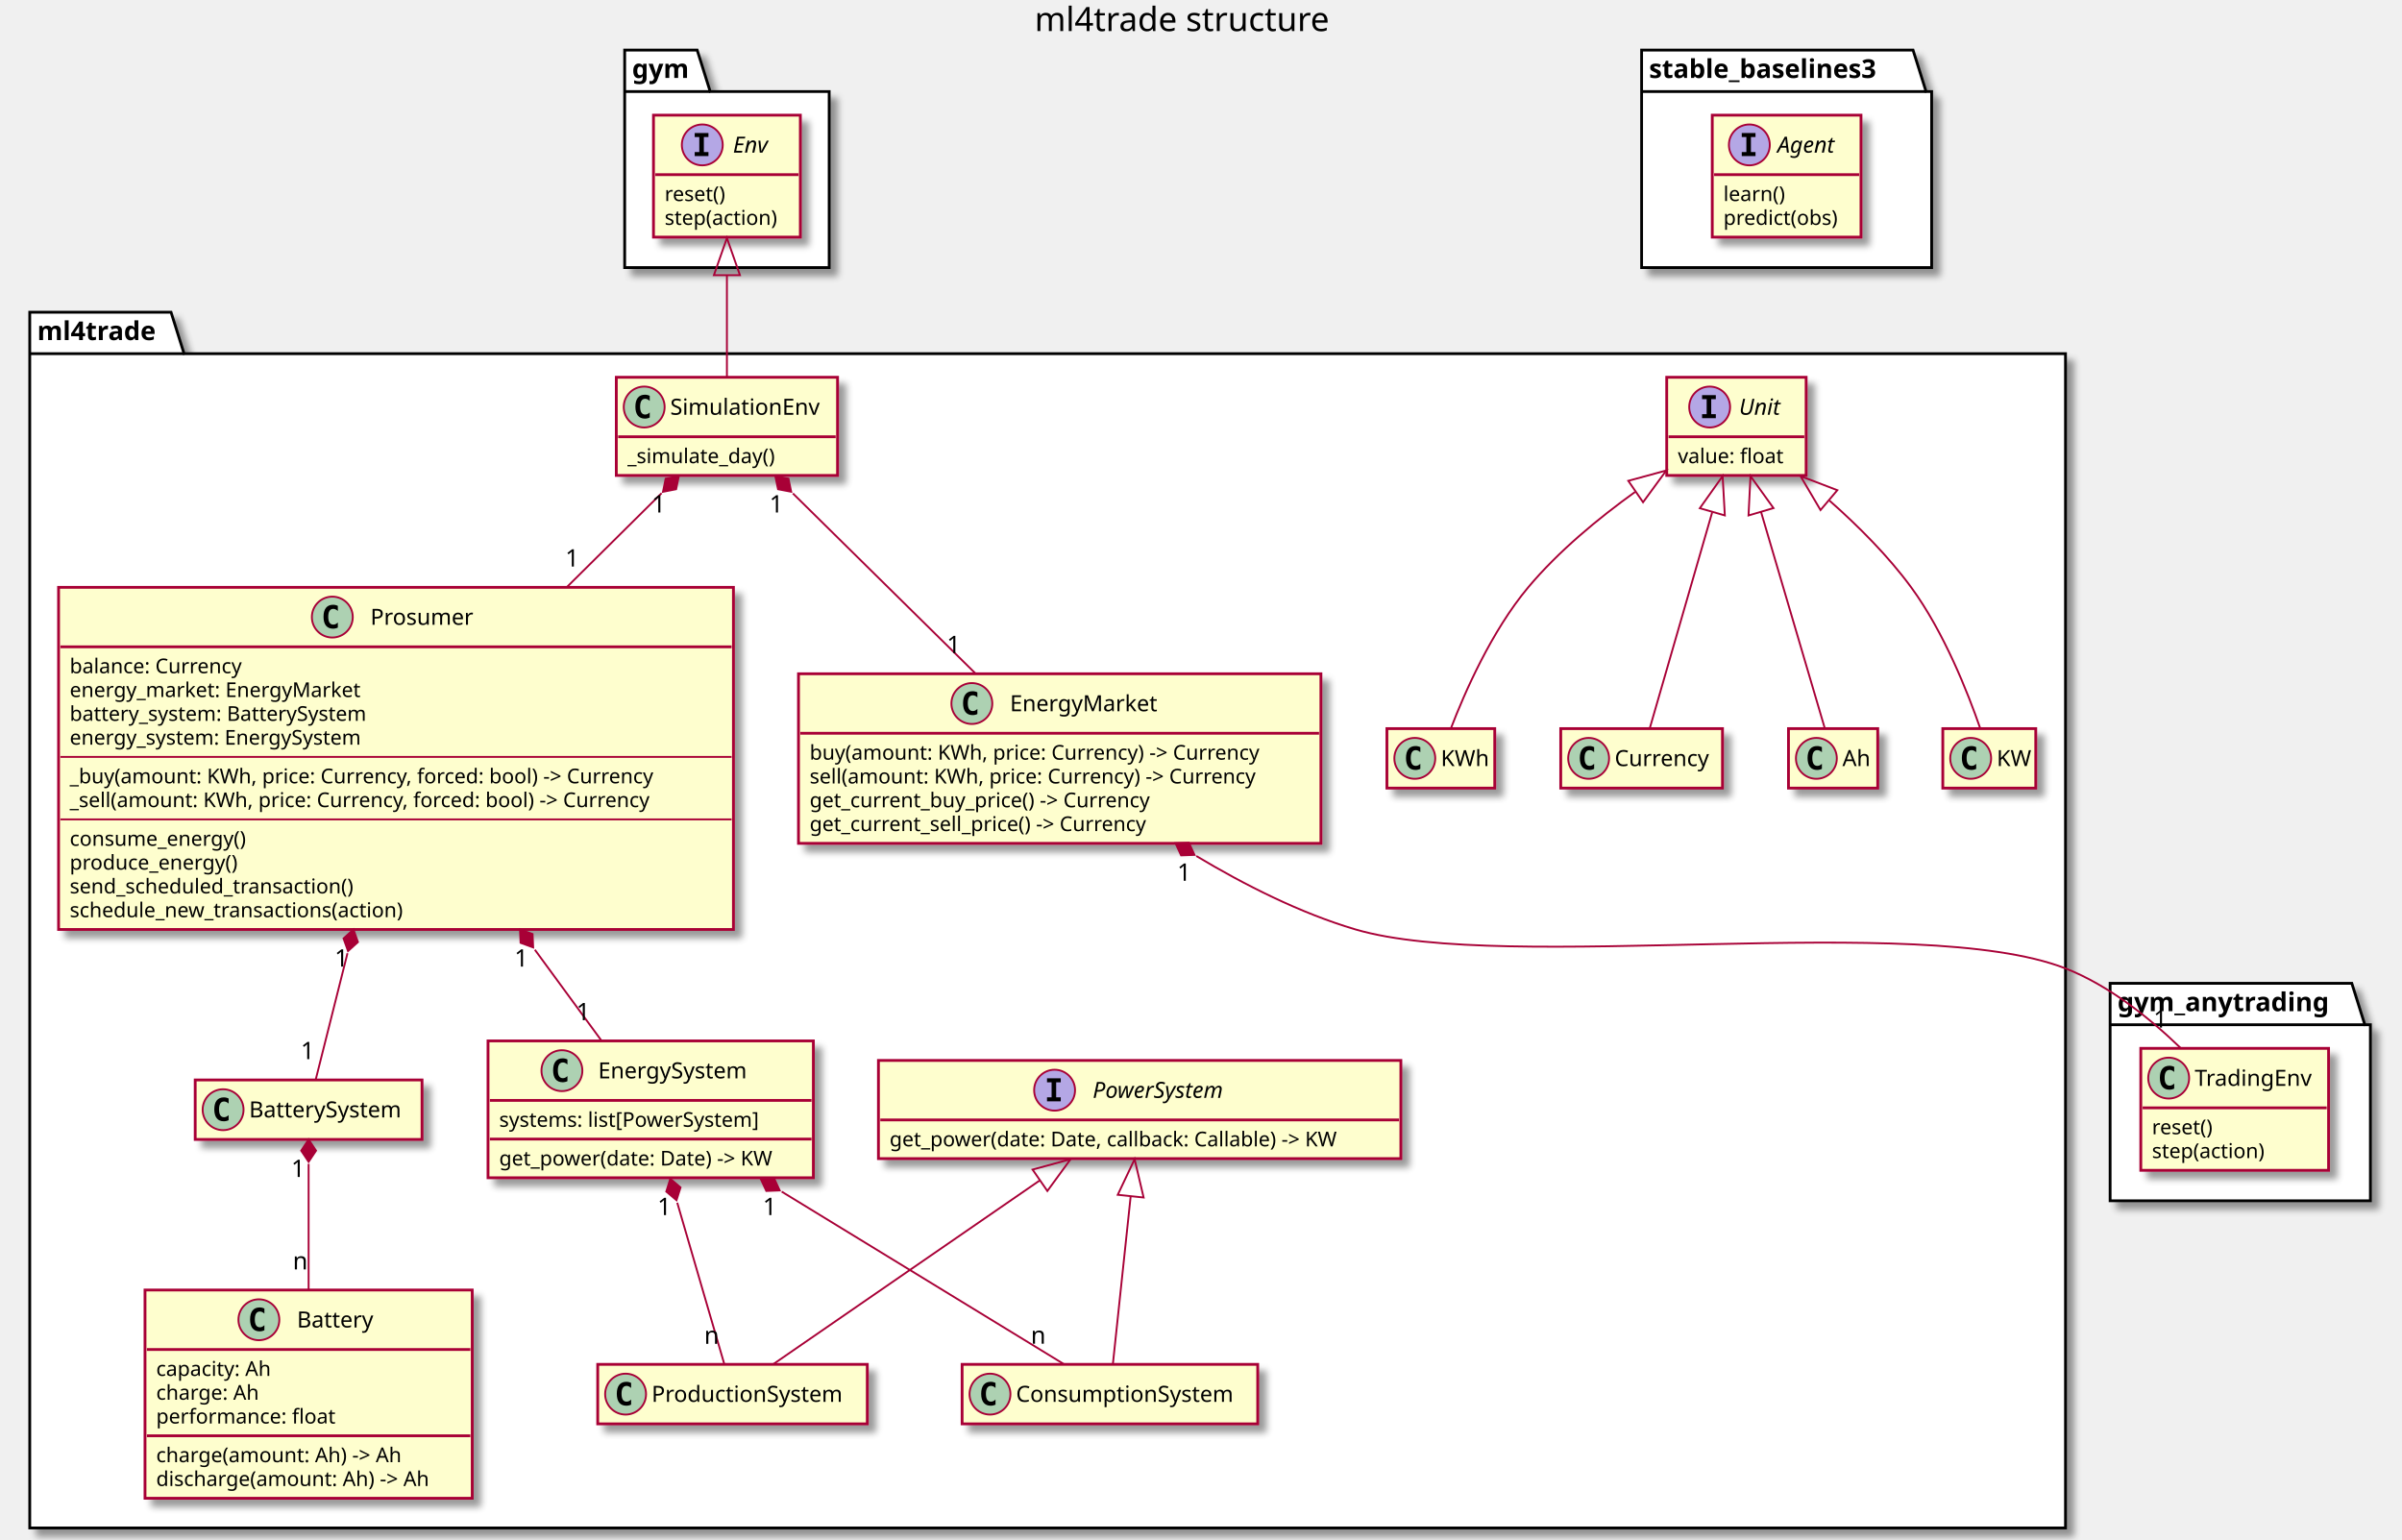
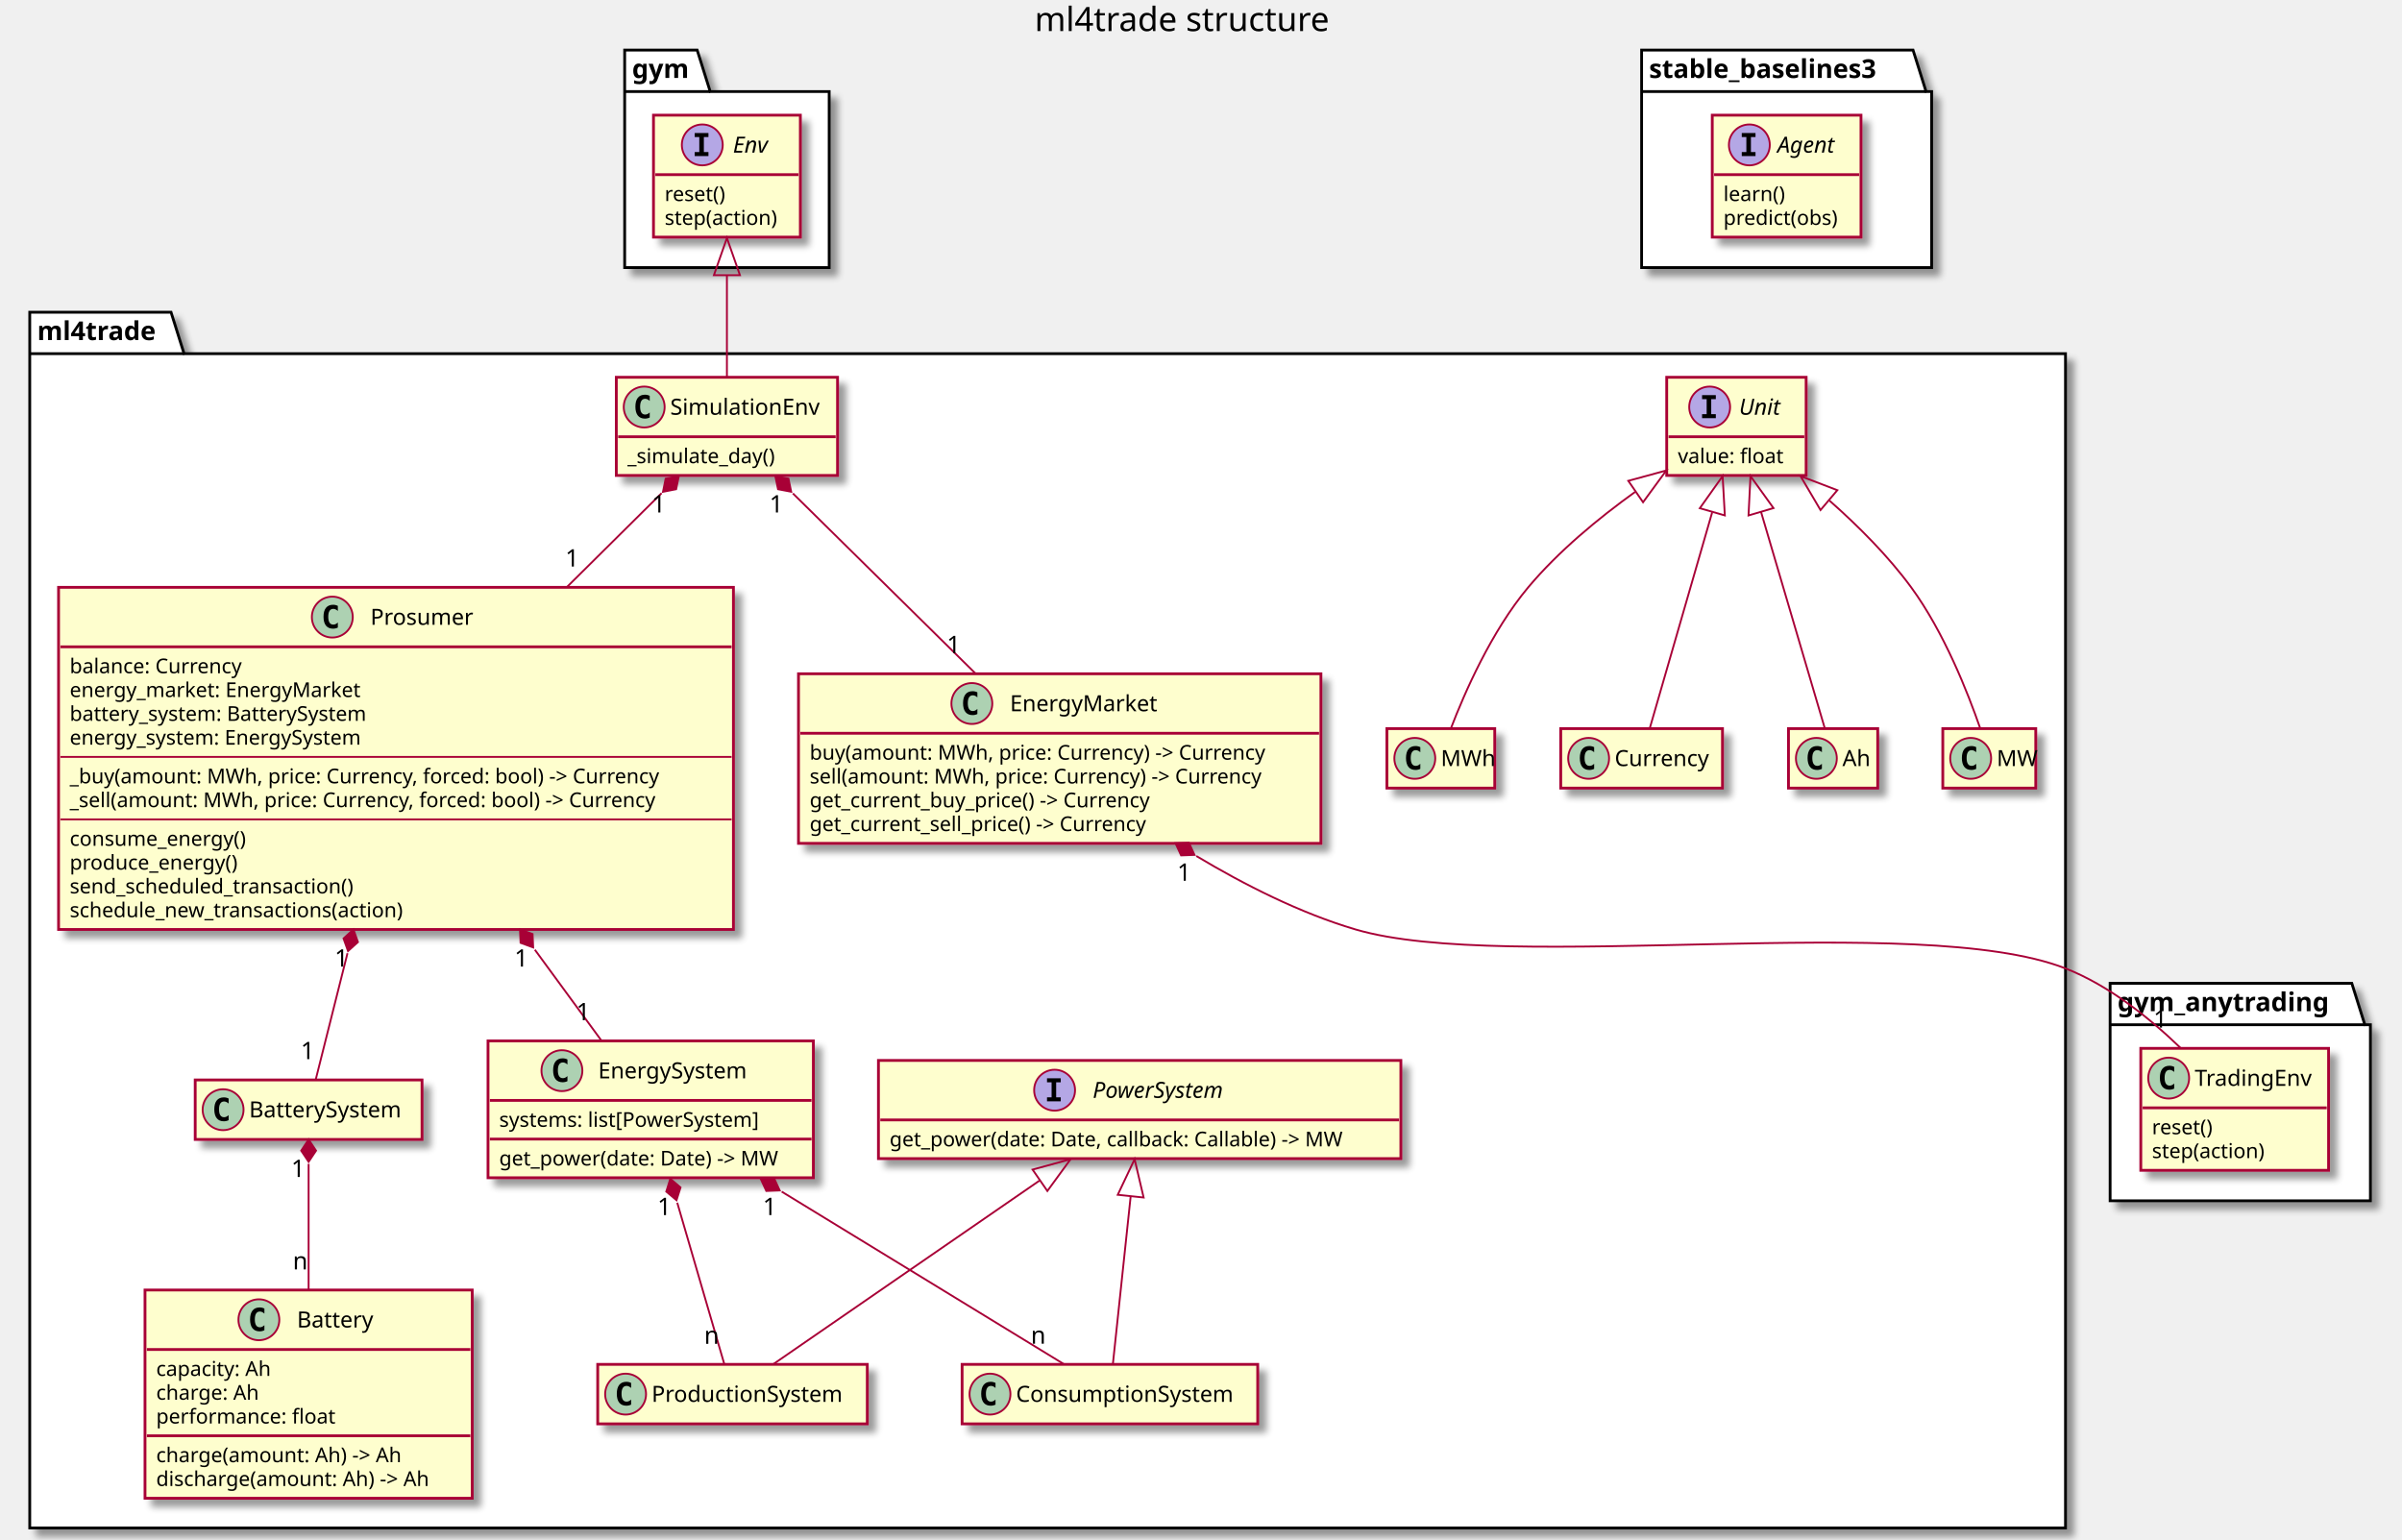
<svg xmlns="http://www.w3.org/2000/svg" contentScriptType="application/ecmascript" contentStyleType="text/css" height="828px" preserveAspectRatio="none" style="width:1292px;height:828px;background:#FFFFFF;" version="1.1" viewBox="0 0 1292 828" width="1292px" zoomAndPan="magnify">
  <defs>
    <filter height="300%" id="fj3mq4oeoqgo6" width="300%" x="-1" y="-1">
      <feGaussianBlur result="blurOut" stdDeviation="2.0" />
      <feColorMatrix in="blurOut" result="blurOut2" type="matrix" values="0 0 0 0 0 0 0 0 0 0 0 0 0 0 0 0 0 0 .4 0" />
      <feOffset dx="4.0" dy="4.0" in="blurOut2" result="blurOut3" />
      <feBlend in="SourceGraphic" in2="blurOut3" mode="normal" />
    </filter>
  </defs>
  <g>
    <text fill="#000000" font-family="sans-serif" font-size="18" lengthAdjust="spacing" textLength="166" x="556.5" y="16.708">ml4trade structure</text>
    <polygon fill="#FFFFFF" filter="url(#fj3mq4oeoqgo6)" points="336,26.953,375,26.953,382,49.25,446,49.25,446,143.953,336,143.953,336,26.953" style="stroke:#000000;stroke-width:1.5;" />
    <line style="stroke:#000000;stroke-width:1.5;" x1="336" x2="382" y1="49.25" y2="49.25" />
    <text fill="#000000" font-family="sans-serif" font-size="14" font-weight="bold" lengthAdjust="spacing" textLength="33" x="340" y="41.948">gym</text>
    <polygon fill="#FFFFFF" filter="url(#fj3mq4oeoqgo6)" points="1135,528.953,1265,528.953,1272,551.25,1275,551.25,1275,645.953,1135,645.953,1135,528.953" style="stroke:#000000;stroke-width:1.5;" />
    <line style="stroke:#000000;stroke-width:1.5;" x1="1135" x2="1272" y1="551.25" y2="551.25" />
    <text fill="#000000" font-family="sans-serif" font-size="14" font-weight="bold" lengthAdjust="spacing" textLength="124" x="1139" y="543.948">gym_anytrading</text>
    <polygon fill="#FFFFFF" filter="url(#fj3mq4oeoqgo6)" points="16,167.953,92,167.953,99,190.25,1111,190.25,1111,821.953,16,821.953,16,167.953" style="stroke:#000000;stroke-width:1.5;" />
    <line style="stroke:#000000;stroke-width:1.5;" x1="16" x2="99" y1="190.25" y2="190.25" />
    <text fill="#000000" font-family="sans-serif" font-size="14" font-weight="bold" lengthAdjust="spacing" textLength="70" x="20" y="182.948">ml4trade</text>
    <polygon fill="#FFFFFF" filter="url(#fj3mq4oeoqgo6)" points="883,26.953,1029,26.953,1036,49.25,1039,49.25,1039,143.953,883,143.953,883,26.953" style="stroke:#000000;stroke-width:1.5;" />
    <line style="stroke:#000000;stroke-width:1.5;" x1="883" x2="1036" y1="49.25" y2="49.25" />
    <text fill="#000000" font-family="sans-serif" font-size="14" font-weight="bold" lengthAdjust="spacing" textLength="140" x="887" y="41.948">stable_baselines3</text>
    <rect codeLine="6" fill="#FEFECE" filter="url(#fj3mq4oeoqgo6)" height="65.609" id="gym.Env" style="stroke:#A80036;stroke-width:1.5;" width="79" x="351.5" y="61.953" />
    <ellipse cx="377.75" cy="77.953" fill="#B4A7E5" rx="11" ry="11" style="stroke:#A80036;stroke-width:1.0;" />
    <path d="M373.672,73.719 L373.672,71.562 L381.062,71.562 L381.062,73.719 L378.594,73.719 L378.594,81.797 L381.062,81.797 L381.062,83.953 L373.672,83.953 L373.672,81.797 L376.141,81.797 L376.141,73.719 L373.672,73.719 Z " fill="#000000" />
    <text fill="#000000" font-family="sans-serif" font-size="12" font-style="italic" lengthAdjust="spacing" textLength="22" x="394.25" y="82.107">Env</text>
    <line style="stroke:#A80036;stroke-width:1.5;" x1="352.5" x2="429.5" y1="93.953" y2="93.953" />
    <text fill="#000000" font-family="sans-serif" font-size="11" lengthAdjust="spacing" textLength="38" x="357.5" y="108.164">reset()</text>
    <text fill="#000000" font-family="sans-serif" font-size="11" lengthAdjust="spacing" textLength="67" x="357.5" y="120.968">step(action)</text>
    <rect codeLine="11" fill="#FEFECE" filter="url(#fj3mq4oeoqgo6)" height="65.609" id="gym_anytrading.TradingEnv" style="stroke:#A80036;stroke-width:1.5;" width="101" x="1151.5" y="563.953" />
    <ellipse cx="1166.5" cy="579.953" fill="#ADD1B2" rx="11" ry="11" style="stroke:#A80036;stroke-width:1.0;" />
    <path d="M1169.469,585.594 Q1168.891,585.891 1168.25,586.031 Q1167.609,586.188 1166.906,586.188 Q1164.406,586.188 1163.078,584.547 Q1161.766,582.891 1161.766,579.766 Q1161.766,576.641 1163.078,574.984 Q1164.406,573.328 1166.906,573.328 Q1167.609,573.328 1168.25,573.484 Q1168.906,573.641 1169.469,573.938 L1169.469,576.656 Q1168.844,576.078 1168.25,575.812 Q1167.656,575.531 1167.031,575.531 Q1165.688,575.531 1165,576.609 Q1164.312,577.672 1164.312,579.766 Q1164.312,581.859 1165,582.938 Q1165.688,584 1167.031,584 Q1167.656,584 1168.25,583.734 Q1168.844,583.453 1169.469,582.875 L1169.469,585.594 Z " fill="#000000" />
    <text fill="#000000" font-family="sans-serif" font-size="12" lengthAdjust="spacing" textLength="69" x="1180.5" y="584.107">TradingEnv</text>
    <line style="stroke:#A80036;stroke-width:1.5;" x1="1152.5" x2="1251.5" y1="595.953" y2="595.953" />
    <text fill="#000000" font-family="sans-serif" font-size="11" lengthAdjust="spacing" textLength="38" x="1157.5" y="610.164">reset()</text>
    <text fill="#000000" font-family="sans-serif" font-size="11" lengthAdjust="spacing" textLength="67" x="1157.5" y="622.968">step(action)</text>
    <rect codeLine="16" fill="#FEFECE" filter="url(#fj3mq4oeoqgo6)" height="52.805" id="ml4trade.Unit" style="stroke:#A80036;stroke-width:1.5;" width="75" x="896.5" y="202.953" />
    <ellipse cx="919.6" cy="218.953" fill="#B4A7E5" rx="11" ry="11" style="stroke:#A80036;stroke-width:1.0;" />
    <path d="M915.522,214.719 L915.522,212.562 L922.913,212.562 L922.913,214.719 L920.444,214.719 L920.444,222.797 L922.913,222.797 L922.913,224.953 L915.522,224.953 L915.522,222.797 L917.991,222.797 L917.991,214.719 L915.522,214.719 Z " fill="#000000" />
    <text fill="#000000" font-family="sans-serif" font-size="12" font-style="italic" lengthAdjust="spacing" textLength="25" x="935.4" y="223.107">Unit</text>
    <line style="stroke:#A80036;stroke-width:1.5;" x1="897.5" x2="970.5" y1="234.953" y2="234.953" />
    <text fill="#000000" font-family="sans-serif" font-size="11" lengthAdjust="spacing" textLength="63" x="902.5" y="249.164">value: float</text>
    <rect codeLine="19" fill="#FEFECE" filter="url(#fj3mq4oeoqgo6)" height="32" id="ml4trade.Ah" style="stroke:#A80036;stroke-width:1.5;" width="48" x="962" y="391.953" />
    <ellipse cx="977" cy="407.953" fill="#ADD1B2" rx="11" ry="11" style="stroke:#A80036;stroke-width:1.0;" />
    <path d="M979.969,413.594 Q979.391,413.891 978.75,414.031 Q978.109,414.188 977.406,414.188 Q974.906,414.188 973.578,412.547 Q972.266,410.891 972.266,407.766 Q972.266,404.641 973.578,402.984 Q974.906,401.328 977.406,401.328 Q978.109,401.328 978.75,401.484 Q979.406,401.641 979.969,401.938 L979.969,404.656 Q979.344,404.078 978.75,403.812 Q978.156,403.531 977.531,403.531 Q976.188,403.531 975.5,404.609 Q974.812,405.672 974.812,407.766 Q974.812,409.859 975.5,410.938 Q976.188,412 977.531,412 Q978.156,412 978.75,411.734 Q979.344,411.453 979.969,410.875 L979.969,413.594 Z " fill="#000000" />
    <text fill="#000000" font-family="sans-serif" font-size="12" lengthAdjust="spacing" textLength="16" x="991" y="412.107">Ah</text>
-     <rect codeLine="20" fill="#FEFECE" filter="url(#fj3mq4oeoqgo6)" height="32" id="ml4trade.KW" style="stroke:#A80036;stroke-width:1.5;" width="50" x="1045" y="391.953" />
+     <rect codeLine="20" fill="#FEFECE" filter="url(#fj3mq4oeoqgo6)" height="32" id="ml4trade.MW" style="stroke:#A80036;stroke-width:1.5;" width="50" x="1045" y="391.953" />
    <ellipse cx="1060" cy="407.953" fill="#ADD1B2" rx="11" ry="11" style="stroke:#A80036;stroke-width:1.0;" />
    <path d="M1062.969,413.594 Q1062.391,413.891 1061.75,414.031 Q1061.109,414.188 1060.406,414.188 Q1057.906,414.188 1056.578,412.547 Q1055.266,410.891 1055.266,407.766 Q1055.266,404.641 1056.578,402.984 Q1057.906,401.328 1060.406,401.328 Q1061.109,401.328 1061.75,401.484 Q1062.406,401.641 1062.969,401.938 L1062.969,404.656 Q1062.344,404.078 1061.75,403.812 Q1061.156,403.531 1060.531,403.531 Q1059.188,403.531 1058.5,404.609 Q1057.812,405.672 1057.812,407.766 Q1057.812,409.859 1058.5,410.938 Q1059.188,412 1060.531,412 Q1061.156,412 1061.75,411.734 Q1062.344,411.453 1062.969,410.875 L1062.969,413.594 Z " fill="#000000" />
-     <text fill="#000000" font-family="sans-serif" font-size="12" lengthAdjust="spacing" textLength="18" x="1074" y="412.107">KW</text>
-     <rect codeLine="21" fill="#FEFECE" filter="url(#fj3mq4oeoqgo6)" height="32" id="ml4trade.KWh" style="stroke:#A80036;stroke-width:1.5;" width="58" x="746" y="391.953" />
+     <text fill="#000000" font-family="sans-serif" font-size="12" lengthAdjust="spacing" textLength="18" x="1074" y="412.107">MW</text>
+     <rect codeLine="21" fill="#FEFECE" filter="url(#fj3mq4oeoqgo6)" height="32" id="ml4trade.MWh" style="stroke:#A80036;stroke-width:1.5;" width="58" x="746" y="391.953" />
    <ellipse cx="761" cy="407.953" fill="#ADD1B2" rx="11" ry="11" style="stroke:#A80036;stroke-width:1.0;" />
    <path d="M763.969,413.594 Q763.391,413.891 762.75,414.031 Q762.109,414.188 761.406,414.188 Q758.906,414.188 757.578,412.547 Q756.266,410.891 756.266,407.766 Q756.266,404.641 757.578,402.984 Q758.906,401.328 761.406,401.328 Q762.109,401.328 762.75,401.484 Q763.406,401.641 763.969,401.938 L763.969,404.656 Q763.344,404.078 762.75,403.812 Q762.156,403.531 761.531,403.531 Q760.188,403.531 759.5,404.609 Q758.812,405.672 758.812,407.766 Q758.812,409.859 759.5,410.938 Q760.188,412 761.531,412 Q762.156,412 762.75,411.734 Q763.344,411.453 763.969,410.875 L763.969,413.594 Z " fill="#000000" />
-     <text fill="#000000" font-family="sans-serif" font-size="12" lengthAdjust="spacing" textLength="26" x="775" y="412.107">KWh</text>
+     <text fill="#000000" font-family="sans-serif" font-size="12" lengthAdjust="spacing" textLength="26" x="775" y="412.107">MWh</text>
    <rect codeLine="22" fill="#FEFECE" filter="url(#fj3mq4oeoqgo6)" height="32" id="ml4trade.Currency" style="stroke:#A80036;stroke-width:1.5;" width="87" x="839.5" y="391.953" />
    <ellipse cx="854.5" cy="407.953" fill="#ADD1B2" rx="11" ry="11" style="stroke:#A80036;stroke-width:1.0;" />
    <path d="M857.469,413.594 Q856.891,413.891 856.25,414.031 Q855.609,414.188 854.906,414.188 Q852.406,414.188 851.078,412.547 Q849.766,410.891 849.766,407.766 Q849.766,404.641 851.078,402.984 Q852.406,401.328 854.906,401.328 Q855.609,401.328 856.25,401.484 Q856.906,401.641 857.469,401.938 L857.469,404.656 Q856.844,404.078 856.25,403.812 Q855.656,403.531 855.031,403.531 Q853.688,403.531 853,404.609 Q852.312,405.672 852.312,407.766 Q852.312,409.859 853,410.938 Q853.688,412 855.031,412 Q855.656,412 856.25,411.734 Q856.844,411.453 857.469,410.875 L857.469,413.594 Z " fill="#000000" />
    <text fill="#000000" font-family="sans-serif" font-size="12" lengthAdjust="spacing" textLength="55" x="868.5" y="412.107">Currency</text>
    <rect codeLine="24" fill="#FEFECE" filter="url(#fj3mq4oeoqgo6)" height="52.805" id="ml4trade.SimulationEnv" style="stroke:#A80036;stroke-width:1.5;" width="119" x="331.5" y="202.953" />
    <ellipse cx="346.5" cy="218.953" fill="#ADD1B2" rx="11" ry="11" style="stroke:#A80036;stroke-width:1.0;" />
    <path d="M349.469,224.594 Q348.891,224.891 348.25,225.031 Q347.609,225.188 346.906,225.188 Q344.406,225.188 343.078,223.547 Q341.766,221.891 341.766,218.766 Q341.766,215.641 343.078,213.984 Q344.406,212.328 346.906,212.328 Q347.609,212.328 348.25,212.484 Q348.906,212.641 349.469,212.938 L349.469,215.656 Q348.844,215.078 348.25,214.812 Q347.656,214.531 347.031,214.531 Q345.688,214.531 345,215.609 Q344.312,216.672 344.312,218.766 Q344.312,220.859 345,221.938 Q345.688,223 347.031,223 Q347.656,223 348.25,222.734 Q348.844,222.453 349.469,221.875 L349.469,224.594 Z " fill="#000000" />
    <text fill="#000000" font-family="sans-serif" font-size="12" lengthAdjust="spacing" textLength="87" x="360.5" y="223.107">SimulationEnv</text>
    <line style="stroke:#A80036;stroke-width:1.5;" x1="332.5" x2="449.5" y1="234.953" y2="234.953" />
    <text fill="#000000" font-family="sans-serif" font-size="11" lengthAdjust="spacing" textLength="89" x="337.5" y="249.164">_simulate_day()</text>
    <rect codeLine="28" fill="#FEFECE" filter="url(#fj3mq4oeoqgo6)" height="91.219" id="ml4trade.EnergyMarket" style="stroke:#A80036;stroke-width:1.5;" width="281" x="429.5" y="362.453" />
    <ellipse cx="522.75" cy="378.453" fill="#ADD1B2" rx="11" ry="11" style="stroke:#A80036;stroke-width:1.0;" />
    <path d="M525.719,384.094 Q525.141,384.391 524.5,384.531 Q523.859,384.688 523.156,384.688 Q520.656,384.688 519.328,383.047 Q518.016,381.391 518.016,378.266 Q518.016,375.141 519.328,373.484 Q520.656,371.828 523.156,371.828 Q523.859,371.828 524.5,371.984 Q525.156,372.141 525.719,372.438 L525.719,375.156 Q525.094,374.578 524.5,374.312 Q523.906,374.031 523.281,374.031 Q521.938,374.031 521.25,375.109 Q520.562,376.172 520.562,378.266 Q520.562,380.359 521.25,381.438 Q521.938,382.5 523.281,382.5 Q523.906,382.5 524.5,382.234 Q525.094,381.953 525.719,381.375 L525.719,384.094 Z " fill="#000000" />
    <text fill="#000000" font-family="sans-serif" font-size="12" lengthAdjust="spacing" textLength="86" x="543.25" y="382.607">EnergyMarket</text>
    <line style="stroke:#A80036;stroke-width:1.5;" x1="430.5" x2="709.5" y1="394.453" y2="394.453" />
-     <text fill="#000000" font-family="sans-serif" font-size="11" lengthAdjust="spacing" textLength="269" x="435.5" y="408.664">buy(amount: KWh, price: Currency) -&gt; Currency</text>
-     <text fill="#000000" font-family="sans-serif" font-size="11" lengthAdjust="spacing" textLength="269" x="435.5" y="421.468">sell(amount: KWh, price: Currency) -&gt; Currency</text>
+     <text fill="#000000" font-family="sans-serif" font-size="11" lengthAdjust="spacing" textLength="269" x="435.5" y="408.664">buy(amount: MWh, price: Currency) -&gt; Currency</text>
+     <text fill="#000000" font-family="sans-serif" font-size="11" lengthAdjust="spacing" textLength="269" x="435.5" y="421.468">sell(amount: MWh, price: Currency) -&gt; Currency</text>
    <text fill="#000000" font-family="sans-serif" font-size="11" lengthAdjust="spacing" textLength="205" x="435.5" y="434.273">get_current_buy_price() -&gt; Currency</text>
    <text fill="#000000" font-family="sans-serif" font-size="11" lengthAdjust="spacing" textLength="205" x="435.5" y="447.078">get_current_sell_price() -&gt; Currency</text>
    <rect codeLine="35" fill="#FEFECE" filter="url(#fj3mq4oeoqgo6)" height="184.047" id="ml4trade.Prosumer" style="stroke:#A80036;stroke-width:1.5;" width="363" x="31.5" y="315.953" />
    <ellipse cx="178.75" cy="331.953" fill="#ADD1B2" rx="11" ry="11" style="stroke:#A80036;stroke-width:1.0;" />
    <path d="M181.719,337.594 Q181.141,337.891 180.5,338.031 Q179.859,338.188 179.156,338.188 Q176.656,338.188 175.328,336.547 Q174.016,334.891 174.016,331.766 Q174.016,328.641 175.328,326.984 Q176.656,325.328 179.156,325.328 Q179.859,325.328 180.5,325.484 Q181.156,325.641 181.719,325.938 L181.719,328.656 Q181.094,328.078 180.5,327.812 Q179.906,327.531 179.281,327.531 Q177.938,327.531 177.25,328.609 Q176.562,329.672 176.562,331.766 Q176.562,333.859 177.25,334.938 Q177.938,336 179.281,336 Q179.906,336 180.5,335.734 Q181.094,335.453 181.719,334.875 L181.719,337.594 Z " fill="#000000" />
    <text fill="#000000" font-family="sans-serif" font-size="12" lengthAdjust="spacing" textLength="60" x="199.25" y="336.107">Prosumer</text>
    <line style="stroke:#A80036;stroke-width:1.5;" x1="32.5" x2="393.5" y1="347.953" y2="347.953" />
    <text fill="#000000" font-family="sans-serif" font-size="11" lengthAdjust="spacing" textLength="103" x="37.5" y="362.164">balance: Currency</text>
    <text fill="#000000" font-family="sans-serif" font-size="11" lengthAdjust="spacing" textLength="170" x="37.5" y="374.968">energy_market: EnergyMarket</text>
    <text fill="#000000" font-family="sans-serif" font-size="11" lengthAdjust="spacing" textLength="180" x="37.5" y="387.773">battery_system: BatterySystem</text>
    <text fill="#000000" font-family="sans-serif" font-size="11" lengthAdjust="spacing" textLength="177" x="37.5" y="400.578">energy_system: EnergySystem</text>
    <line style="stroke:#A80036;stroke-width:1.0;" x1="32.5" x2="393.5" y1="407.172" y2="407.172" />
-     <text fill="#000000" font-family="sans-serif" font-size="11" lengthAdjust="spacing" textLength="351" x="37.5" y="421.382">_buy(amount: KWh, price: Currency, forced: bool) -&gt; Currency</text>
-     <text fill="#000000" font-family="sans-serif" font-size="11" lengthAdjust="spacing" textLength="351" x="37.5" y="434.187">_sell(amount: KWh, price: Currency, forced: bool) -&gt; Currency</text>
+     <text fill="#000000" font-family="sans-serif" font-size="11" lengthAdjust="spacing" textLength="351" x="37.5" y="421.382">_buy(amount: MWh, price: Currency, forced: bool) -&gt; Currency</text>
+     <text fill="#000000" font-family="sans-serif" font-size="11" lengthAdjust="spacing" textLength="351" x="37.5" y="434.187">_sell(amount: MWh, price: Currency, forced: bool) -&gt; Currency</text>
    <line style="stroke:#A80036;stroke-width:1.0;" x1="32.5" x2="393.5" y1="440.781" y2="440.781" />
    <text fill="#000000" font-family="sans-serif" font-size="11" lengthAdjust="spacing" textLength="105" x="37.5" y="454.992">consume_energy()</text>
    <text fill="#000000" font-family="sans-serif" font-size="11" lengthAdjust="spacing" textLength="99" x="37.5" y="467.796">produce_energy()</text>
    <text fill="#000000" font-family="sans-serif" font-size="11" lengthAdjust="spacing" textLength="170" x="37.5" y="480.601">send_scheduled_transaction()</text>
    <text fill="#000000" font-family="sans-serif" font-size="11" lengthAdjust="spacing" textLength="199" x="37.5" y="493.406">schedule_new_transactions(action)</text>
    <rect codeLine="50" fill="#FEFECE" filter="url(#fj3mq4oeoqgo6)" height="32" id="ml4trade.BatterySystem" style="stroke:#A80036;stroke-width:1.5;" width="122" x="105" y="580.953" />
    <ellipse cx="120" cy="596.953" fill="#ADD1B2" rx="11" ry="11" style="stroke:#A80036;stroke-width:1.0;" />
    <path d="M122.969,602.594 Q122.391,602.891 121.75,603.031 Q121.109,603.188 120.406,603.188 Q117.906,603.188 116.578,601.547 Q115.266,599.891 115.266,596.766 Q115.266,593.641 116.578,591.984 Q117.906,590.328 120.406,590.328 Q121.109,590.328 121.75,590.484 Q122.406,590.641 122.969,590.938 L122.969,593.656 Q122.344,593.078 121.75,592.812 Q121.156,592.531 120.531,592.531 Q119.188,592.531 118.5,593.609 Q117.812,594.672 117.812,596.766 Q117.812,598.859 118.5,599.938 Q119.188,601 120.531,601 Q121.156,601 121.75,600.734 Q122.344,600.453 122.969,599.875 L122.969,602.594 Z " fill="#000000" />
    <text fill="#000000" font-family="sans-serif" font-size="12" lengthAdjust="spacing" textLength="90" x="134" y="601.107">BatterySystem</text>
    <rect codeLine="52" fill="#FEFECE" filter="url(#fj3mq4oeoqgo6)" height="73.609" id="ml4trade.EnergySystem" style="stroke:#A80036;stroke-width:1.5;" width="175" x="262.5" y="559.953" />
    <ellipse cx="302.25" cy="575.953" fill="#ADD1B2" rx="11" ry="11" style="stroke:#A80036;stroke-width:1.0;" />
    <path d="M305.219,581.594 Q304.641,581.891 304,582.031 Q303.359,582.188 302.656,582.188 Q300.156,582.188 298.828,580.547 Q297.516,578.891 297.516,575.766 Q297.516,572.641 298.828,570.984 Q300.156,569.328 302.656,569.328 Q303.359,569.328 304,569.484 Q304.656,569.641 305.219,569.938 L305.219,572.656 Q304.594,572.078 304,571.812 Q303.406,571.531 302.781,571.531 Q301.438,571.531 300.75,572.609 Q300.062,573.672 300.062,575.766 Q300.062,577.859 300.75,578.938 Q301.438,580 302.781,580 Q303.406,580 304,579.734 Q304.594,579.453 305.219,578.875 L305.219,581.594 Z " fill="#000000" />
    <text fill="#000000" font-family="sans-serif" font-size="12" lengthAdjust="spacing" textLength="88" x="321.75" y="580.107">EnergySystem</text>
    <line style="stroke:#A80036;stroke-width:1.5;" x1="263.5" x2="436.5" y1="591.953" y2="591.953" />
    <text fill="#000000" font-family="sans-serif" font-size="11" lengthAdjust="spacing" textLength="160" x="268.5" y="606.164">systems: list[PowerSystem]</text>
    <line style="stroke:#A80036;stroke-width:1.5;" x1="263.5" x2="436.5" y1="612.758" y2="612.758" />
-     <text fill="#000000" font-family="sans-serif" font-size="11" lengthAdjust="spacing" textLength="163" x="268.5" y="626.968">get_power(date: Date) -&gt; KW</text>
+     <text fill="#000000" font-family="sans-serif" font-size="11" lengthAdjust="spacing" textLength="163" x="268.5" y="626.968">get_power(date: Date) -&gt; MW</text>
    <rect codeLine="58" fill="#FEFECE" filter="url(#fj3mq4oeoqgo6)" height="52.805" id="ml4trade.PowerSystem" style="stroke:#A80036;stroke-width:1.5;" width="281" x="472.5" y="570.453" />
    <ellipse cx="567.25" cy="586.453" fill="#B4A7E5" rx="11" ry="11" style="stroke:#A80036;stroke-width:1.0;" />
    <path d="M563.172,582.219 L563.172,580.062 L570.562,580.062 L570.562,582.219 L568.094,582.219 L568.094,590.297 L570.562,590.297 L570.562,592.453 L563.172,592.453 L563.172,590.297 L565.641,590.297 L565.641,582.219 L563.172,582.219 Z " fill="#000000" />
    <text fill="#000000" font-family="sans-serif" font-size="12" font-style="italic" lengthAdjust="spacing" textLength="83" x="587.75" y="590.607">PowerSystem</text>
    <line style="stroke:#A80036;stroke-width:1.5;" x1="473.5" x2="752.5" y1="602.453" y2="602.453" />
-     <text fill="#000000" font-family="sans-serif" font-size="11" lengthAdjust="spacing" textLength="269" x="478.5" y="616.664">get_power(date: Date, callback: Callable) -&gt; KW</text>
+     <text fill="#000000" font-family="sans-serif" font-size="11" lengthAdjust="spacing" textLength="269" x="478.5" y="616.664">get_power(date: Date, callback: Callable) -&gt; MW</text>
    <rect codeLine="61" fill="#FEFECE" filter="url(#fj3mq4oeoqgo6)" height="32" id="ml4trade.ProductionSystem" style="stroke:#A80036;stroke-width:1.5;" width="145" x="321.5" y="733.953" />
    <ellipse cx="336.5" cy="749.953" fill="#ADD1B2" rx="11" ry="11" style="stroke:#A80036;stroke-width:1.0;" />
    <path d="M339.469,755.594 Q338.891,755.891 338.25,756.031 Q337.609,756.188 336.906,756.188 Q334.406,756.188 333.078,754.547 Q331.766,752.891 331.766,749.766 Q331.766,746.641 333.078,744.984 Q334.406,743.328 336.906,743.328 Q337.609,743.328 338.25,743.484 Q338.906,743.641 339.469,743.938 L339.469,746.656 Q338.844,746.078 338.25,745.812 Q337.656,745.531 337.031,745.531 Q335.688,745.531 335,746.609 Q334.312,747.672 334.312,749.766 Q334.312,751.859 335,752.938 Q335.688,754 337.031,754 Q337.656,754 338.25,753.734 Q338.844,753.453 339.469,752.875 L339.469,755.594 Z " fill="#000000" />
    <text fill="#000000" font-family="sans-serif" font-size="12" lengthAdjust="spacing" textLength="113" x="350.5" y="754.107">ProductionSystem</text>
    <rect codeLine="62" fill="#FEFECE" filter="url(#fj3mq4oeoqgo6)" height="32" id="ml4trade.ConsumptionSystem" style="stroke:#A80036;stroke-width:1.5;" width="159" x="517.5" y="733.953" />
    <ellipse cx="532.5" cy="749.953" fill="#ADD1B2" rx="11" ry="11" style="stroke:#A80036;stroke-width:1.0;" />
    <path d="M535.469,755.594 Q534.891,755.891 534.25,756.031 Q533.609,756.188 532.906,756.188 Q530.406,756.188 529.078,754.547 Q527.766,752.891 527.766,749.766 Q527.766,746.641 529.078,744.984 Q530.406,743.328 532.906,743.328 Q533.609,743.328 534.25,743.484 Q534.906,743.641 535.469,743.938 L535.469,746.656 Q534.844,746.078 534.25,745.812 Q533.656,745.531 533.031,745.531 Q531.688,745.531 531,746.609 Q530.312,747.672 530.312,749.766 Q530.312,751.859 531,752.938 Q531.688,754 533.031,754 Q533.656,754 534.25,753.734 Q534.844,753.453 535.469,752.875 L535.469,755.594 Z " fill="#000000" />
    <text fill="#000000" font-family="sans-serif" font-size="12" lengthAdjust="spacing" textLength="127" x="546.5" y="754.107">ConsumptionSystem</text>
    <rect codeLine="64" fill="#FEFECE" filter="url(#fj3mq4oeoqgo6)" height="112.023" id="ml4trade.Battery" style="stroke:#A80036;stroke-width:1.5;" width="176" x="78" y="693.953" />
    <ellipse cx="139.25" cy="709.953" fill="#ADD1B2" rx="11" ry="11" style="stroke:#A80036;stroke-width:1.0;" />
    <path d="M142.219,715.594 Q141.641,715.891 141,716.031 Q140.359,716.188 139.656,716.188 Q137.156,716.188 135.828,714.547 Q134.516,712.891 134.516,709.766 Q134.516,706.641 135.828,704.984 Q137.156,703.328 139.656,703.328 Q140.359,703.328 141,703.484 Q141.656,703.641 142.219,703.938 L142.219,706.656 Q141.594,706.078 141,705.812 Q140.406,705.531 139.781,705.531 Q138.438,705.531 137.75,706.609 Q137.062,707.672 137.062,709.766 Q137.062,711.859 137.75,712.938 Q138.438,714 139.781,714 Q140.406,714 141,713.734 Q141.594,713.453 142.219,712.875 L142.219,715.594 Z " fill="#000000" />
    <text fill="#000000" font-family="sans-serif" font-size="12" lengthAdjust="spacing" textLength="45" x="159.75" y="714.107">Battery</text>
    <line style="stroke:#A80036;stroke-width:1.5;" x1="79" x2="253" y1="725.953" y2="725.953" />
    <text fill="#000000" font-family="sans-serif" font-size="11" lengthAdjust="spacing" textLength="68" x="84" y="740.164">capacity: Ah</text>
    <text fill="#000000" font-family="sans-serif" font-size="11" lengthAdjust="spacing" textLength="61" x="84" y="752.968">charge: Ah</text>
    <text fill="#000000" font-family="sans-serif" font-size="11" lengthAdjust="spacing" textLength="106" x="84" y="765.773">performance: float</text>
    <line style="stroke:#A80036;stroke-width:1.5;" x1="79" x2="253" y1="772.367" y2="772.367" />
    <text fill="#000000" font-family="sans-serif" font-size="11" lengthAdjust="spacing" textLength="147" x="84" y="786.578">charge(amount: Ah) -&gt; Ah</text>
    <text fill="#000000" font-family="sans-serif" font-size="11" lengthAdjust="spacing" textLength="164" x="84" y="799.382">discharge(amount: Ah) -&gt; Ah</text>
    <rect codeLine="73" fill="#FEFECE" filter="url(#fj3mq4oeoqgo6)" height="65.609" id="stable_baselines3.Agent" style="stroke:#A80036;stroke-width:1.5;" width="80" x="921" y="61.953" />
    <ellipse cx="940.95" cy="77.953" fill="#B4A7E5" rx="11" ry="11" style="stroke:#A80036;stroke-width:1.0;" />
    <path d="M936.872,73.719 L936.872,71.562 L944.263,71.562 L944.263,73.719 L941.794,73.719 L941.794,81.797 L944.263,81.797 L944.263,83.953 L936.872,83.953 L936.872,81.797 L939.341,81.797 L939.341,73.719 L936.872,73.719 Z " fill="#000000" />
    <text fill="#000000" font-family="sans-serif" font-size="12" font-style="italic" lengthAdjust="spacing" textLength="37" x="956.05" y="82.107">Agent</text>
    <line style="stroke:#A80036;stroke-width:1.5;" x1="922" x2="1000" y1="93.953" y2="93.953" />
    <text fill="#000000" font-family="sans-serif" font-size="11" lengthAdjust="spacing" textLength="37" x="927" y="108.164">learn()</text>
    <text fill="#000000" font-family="sans-serif" font-size="11" lengthAdjust="spacing" textLength="68" x="927" y="120.968">predict(obs)</text>
    <path codeLine="78" d="M947.22,275.323 C958.46,313.493 973.96,366.073 981.5,391.693 " fill="none" id="ml4trade.Unit-backto-ml4trade.Ah" style="stroke:#A80036;stroke-width:1.0;" />
    <polygon fill="none" points="940.5,277.283,941.56,256.113,953.93,273.323,940.5,277.283" style="stroke:#A80036;stroke-width:1.0;" />
-     <path codeLine="79" d="M984.07,269.313 C999.47,282.923 1015.61,299.053 1028,315.953 C1045.69,340.093 1058.57,372.873 1065.12,391.783 " fill="none" id="ml4trade.Unit-backto-ml4trade.KW" style="stroke:#A80036;stroke-width:1.0;" />
+     <path codeLine="79" d="M984.07,269.313 C999.47,282.923 1015.61,299.053 1028,315.953 C1045.69,340.093 1058.57,372.873 1065.12,391.783 " fill="none" id="ml4trade.Unit-backto-ml4trade.MW" style="stroke:#A80036;stroke-width:1.0;" />
    <polygon fill="none" points="979.23,274.383,968.48,256.123,988.27,263.693,979.23,274.383" style="stroke:#A80036;stroke-width:1.0;" />
-     <path codeLine="80" d="M879.52,264.613 C859.75,278.813 838.29,296.523 822,315.953 C802.24,339.523 787.72,372.793 780.39,391.893 " fill="none" id="ml4trade.Unit-backto-ml4trade.KWh" style="stroke:#A80036;stroke-width:1.0;" />
+     <path codeLine="80" d="M879.52,264.613 C859.75,278.813 838.29,296.523 822,315.953 C802.24,339.523 787.72,372.793 780.39,391.893 " fill="none" id="ml4trade.Unit-backto-ml4trade.MWh" style="stroke:#A80036;stroke-width:1.0;" />
    <polygon fill="none" points="875.84,258.653,896.28,253.083,883.77,270.183,875.84,258.653" style="stroke:#A80036;stroke-width:1.0;" />
    <path codeLine="81" d="M920.96,275.583 C909.94,313.733 894.79,366.133 887.41,391.693 " fill="none" id="ml4trade.Unit-backto-ml4trade.Currency" style="stroke:#A80036;stroke-width:1.0;" />
    <polygon fill="none" points="914.31,273.393,926.58,256.113,927.76,277.273,914.31,273.393" style="stroke:#A80036;stroke-width:1.0;" />
    <path codeLine="83" d="M391,148.223 C391,167.013 391,187.373 391,202.873 " fill="none" id="gym.Env-backto-ml4trade.SimulationEnv" style="stroke:#A80036;stroke-width:1.0;" />
    <polygon fill="none" points="384,148.023,391,128.023,398,148.023,384,148.023" style="stroke:#A80036;stroke-width:1.0;" />
    <path codeLine="84" d="M426.47,265.423 C454.59,293.153 494.08,332.093 524.52,362.113 " fill="none" id="ml4trade.SimulationEnv-backto-ml4trade.EnergyMarket" style="stroke:#A80036;stroke-width:1.0;" />
    <polygon fill="#A80036" points="417.03,256.113,418.494,263.174,425.574,264.539,424.111,257.478,417.03,256.113" style="stroke:#A80036;stroke-width:1.0;" />
    <text fill="#000000" font-family="sans-serif" font-size="13" lengthAdjust="spacing" textLength="8" x="413.849" y="275.688">1</text>
    <text fill="#000000" font-family="sans-serif" font-size="13" lengthAdjust="spacing" textLength="8" x="509.253" y="351.339">1</text>
    <path codeLine="85" d="M355.86,265.293 C341.02,280.003 322.99,297.893 304.79,315.933 " fill="none" id="ml4trade.SimulationEnv-backto-ml4trade.Prosumer" style="stroke:#A80036;stroke-width:1.0;" />
    <polygon fill="#A80036" points="365.12,256.113,358.043,257.5,356.602,264.565,363.678,263.179,365.12,256.113" style="stroke:#A80036;stroke-width:1.0;" />
    <text fill="#000000" font-family="sans-serif" font-size="13" lengthAdjust="spacing" textLength="8" x="350.584" y="275.688">1</text>
    <text fill="#000000" font-family="sans-serif" font-size="13" lengthAdjust="spacing" textLength="8" x="304.06" y="304.762">1</text>
    <path codeLine="86" d="M643.48,460.483 C669.34,475.983 699.38,491.193 729,499.953 C810.53,524.053 1031.8,490.043 1111,520.953 C1134.46,530.113 1156.38,547.783 1172.83,563.673 " fill="none" id="ml4trade.EnergyMarket-backto-gym_anytrading.TradingEnv" style="stroke:#A80036;stroke-width:1.0;" />
    <polygon fill="#A80036" points="632.28,453.593,635.293,460.145,642.499,459.883,639.486,453.332,632.28,453.593" style="stroke:#A80036;stroke-width:1.0;" />
    <text fill="#000000" font-family="sans-serif" font-size="13" lengthAdjust="spacing" textLength="8" x="633.204" y="473.791">1</text>
    <text fill="#000000" font-family="sans-serif" font-size="13" lengthAdjust="spacing" textLength="8" x="1158.3" y="552.763">1</text>
    <path codeLine="87" d="M166,626.073 C166,645.103 166,670.883 166,693.913 " fill="none" id="ml4trade.BatterySystem-backto-ml4trade.Battery" style="stroke:#A80036;stroke-width:1.0;" />
    <polygon fill="#A80036" points="166,612.983,162,618.983,166,624.983,170,618.983,166,612.983" style="stroke:#A80036;stroke-width:1.0;" />
    <text fill="#000000" font-family="sans-serif" font-size="13" lengthAdjust="spacing" textLength="8" x="156.625" y="633.161">1</text>
    <text fill="#000000" font-family="sans-serif" font-size="13" lengthAdjust="spacing" textLength="8" x="157.488" y="682.846">n</text>
    <path codeLine="88" d="M186.91,512.773 C180.17,539.573 173.72,565.233 169.81,580.793 " fill="none" id="ml4trade.Prosumer-backto-ml4trade.BatterySystem" style="stroke:#A80036;stroke-width:1.0;" />
    <polygon fill="#A80036" points="190.12,499.983,184.776,504.825,187.191,511.62,192.535,506.778,190.12,499.983" style="stroke:#A80036;stroke-width:1.0;" />
    <text fill="#000000" font-family="sans-serif" font-size="13" lengthAdjust="spacing" textLength="8" x="179.978" y="519.985">1</text>
    <text fill="#000000" font-family="sans-serif" font-size="13" lengthAdjust="spacing" textLength="8" x="161.745" y="569.75">1</text>
    <path codeLine="89" d="M287.69,510.903 C300.49,528.383 313.01,545.463 323.42,559.673 " fill="none" id="ml4trade.Prosumer-backto-ml4trade.EnergySystem" style="stroke:#A80036;stroke-width:1.0;" />
    <polygon fill="#A80036" points="279.69,499.983,280.011,507.187,286.784,509.662,286.463,502.458,279.69,499.983" style="stroke:#A80036;stroke-width:1.0;" />
    <text fill="#000000" font-family="sans-serif" font-size="13" lengthAdjust="spacing" textLength="8" x="276.686" y="519.985">1</text>
    <text fill="#000000" font-family="sans-serif" font-size="13" lengthAdjust="spacing" textLength="8" x="309.973" y="548.81">1</text>
    <path codeLine="90" d="M559.18,635.063 C513.12,666.823 449.16,710.923 415.96,733.813 " fill="none" id="ml4trade.PowerSystem-backto-ml4trade.ProductionSystem" style="stroke:#A80036;stroke-width:1.0;" />
    <polygon fill="none" points="555.41,629.163,575.85,623.573,563.36,640.683,555.41,629.163" style="stroke:#A80036;stroke-width:1.0;" />
    <path codeLine="91" d="M608.15,643.723 C604.9,674.423 600.82,712.933 598.6,733.813 " fill="none" id="ml4trade.PowerSystem-backto-ml4trade.ConsumptionSystem" style="stroke:#A80036;stroke-width:1.0;" />
    <polygon fill="none" points="601.22,642.723,610.29,623.573,615.14,644.193,601.22,642.723" style="stroke:#A80036;stroke-width:1.0;" />
    <path codeLine="92" d="M364.28,646.973 C373.04,677.033 383.67,713.503 389.55,733.673 " fill="none" id="ml4trade.EnergySystem-backto-ml4trade.ProductionSystem" style="stroke:#A80036;stroke-width:1.0;" />
    <polygon fill="#A80036" points="360.54,634.123,358.375,641.002,363.892,645.645,366.057,638.767,360.54,634.123" style="stroke:#A80036;stroke-width:1.0;" />
    <text fill="#000000" font-family="sans-serif" font-size="13" lengthAdjust="spacing" textLength="8" x="353.623" y="653.632">1</text>
    <text fill="#000000" font-family="sans-serif" font-size="13" lengthAdjust="spacing" textLength="8" x="378.751" y="722.885">n</text>
    <path codeLine="93" d="M420.45,641.023 C471.39,672.163 537.19,712.393 572.32,733.863 " fill="none" id="ml4trade.EnergySystem-backto-ml4trade.ConsumptionSystem" style="stroke:#A80036;stroke-width:1.0;" />
    <polygon fill="#A80036" points="409.16,634.123,412.189,640.667,419.395,640.388,416.366,633.844,409.16,634.123" style="stroke:#A80036;stroke-width:1.0;" />
    <text fill="#000000" font-family="sans-serif" font-size="13" lengthAdjust="spacing" textLength="8" x="410.296" y="653.632">1</text>
    <text fill="#000000" font-family="sans-serif" font-size="13" lengthAdjust="spacing" textLength="8" x="554.461" y="722.844">n</text>
  </g>
</svg>
